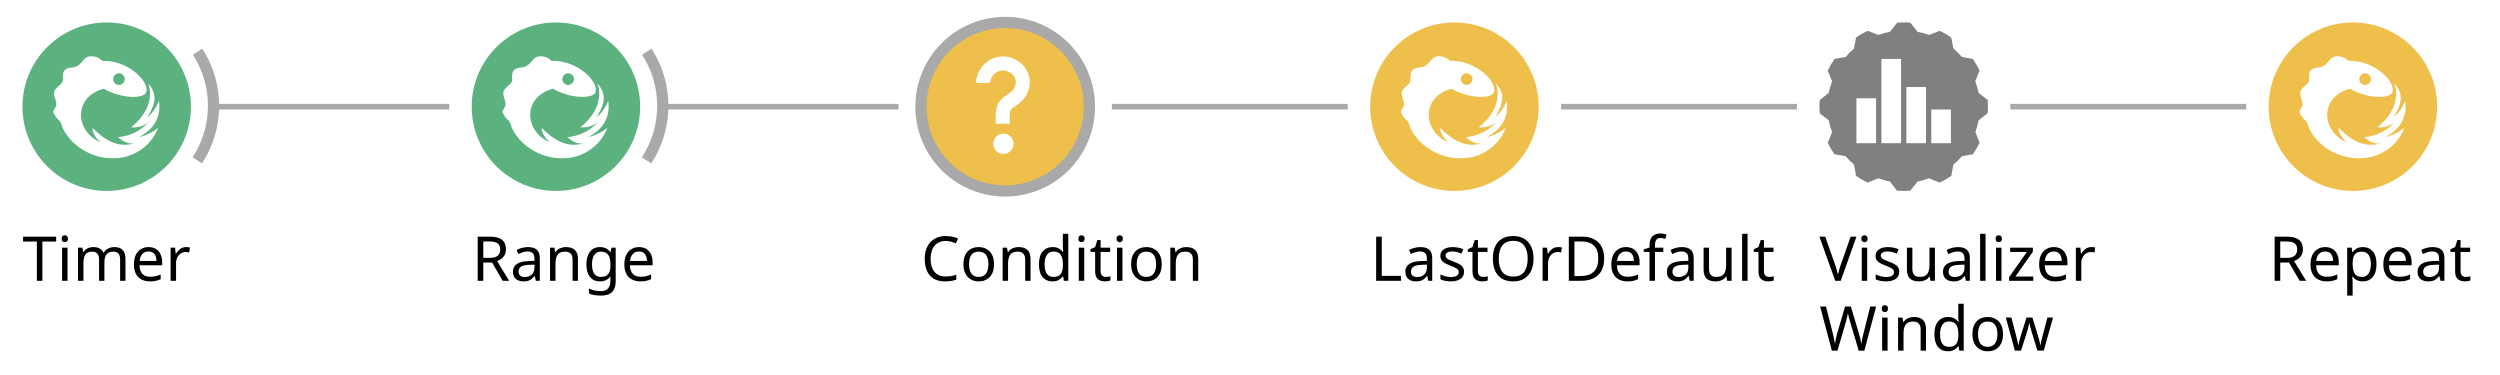
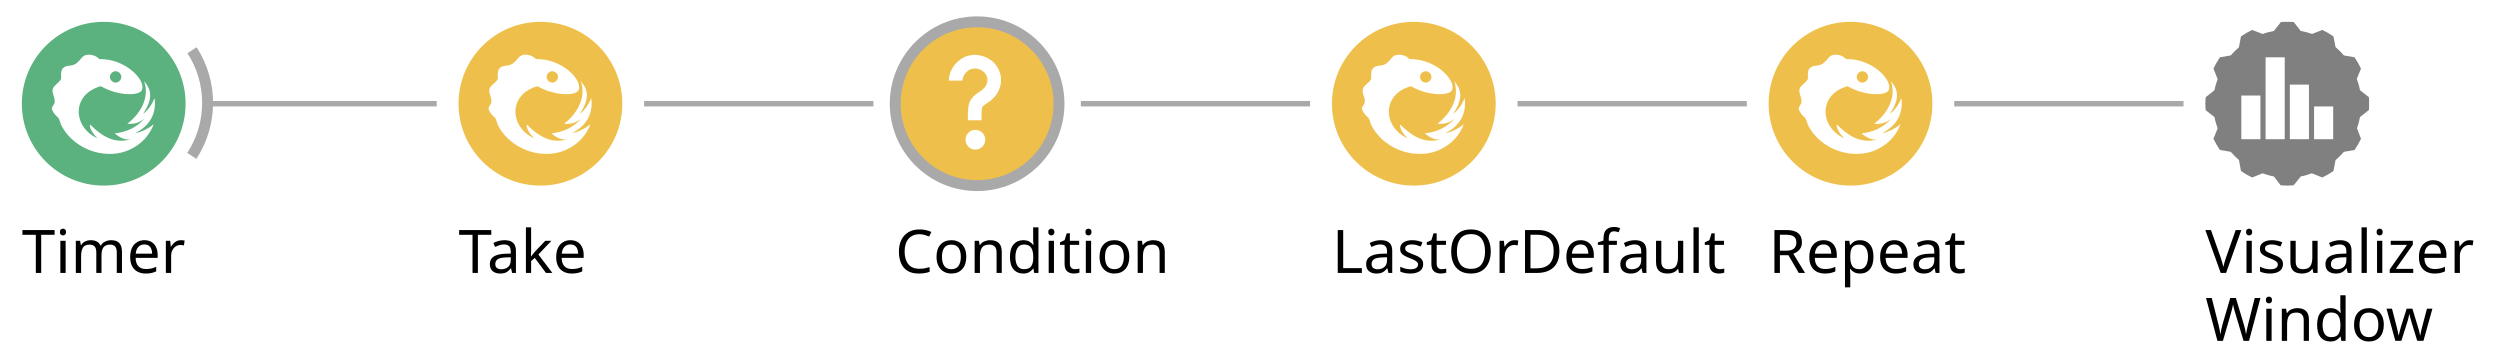
- <svg xmlns="http://www.w3.org/2000/svg" width="445.195" height="66.65" id="SvgGdi_output">
+ <svg xmlns="http://www.w3.org/2000/svg" width="457.979" height="66.65" id="SvgGdi_output">
  <style>text { fill: #000; } @media (prefers-color-scheme: dark) { text { fill: #eee; } }</style>
  <rect id="background" height="100.00%" style="fill:none;" width="100.00%" y="0.00" x="0.00" />
  <g style="shape-rendering:auto;" id="root_group">
    <line y1="19.00" style="stroke:rgb(169,169,169);fill:none;stroke-linecap:butt;stroke-miterlimit:9;opacity:1;stroke-width:1;stroke-linejoin:miter;" id="2" x2="400.00" y2="19.00" x1="358.00" />
    <line y1="19.00" style="stroke:rgb(169,169,169);fill:none;stroke-linecap:butt;stroke-miterlimit:9;opacity:1;stroke-width:1;stroke-linejoin:miter;" id="3" x2="320.00" y2="19.00" x1="278.00" />
    <line y1="19.00" style="stroke:rgb(169,169,169);fill:none;stroke-linecap:butt;stroke-miterlimit:9;opacity:1;stroke-width:1;stroke-linejoin:miter;" id="4" x2="240.00" y2="19.00" x1="198.00" />
    <line y1="19.00" style="stroke:rgb(169,169,169);fill:none;stroke-linecap:butt;stroke-miterlimit:9;opacity:1;stroke-width:1;stroke-linejoin:miter;" id="5" x2="160.00" y2="19.00" x1="118.00" />
    <line y1="19.00" style="stroke:rgb(169,169,169);fill:none;stroke-linecap:butt;stroke-miterlimit:9;opacity:1;stroke-width:1;stroke-linejoin:miter;" id="6" x2="80.00" y2="19.00" x1="38.00" />
-     <ellipse id="39" cy="15.00" cx="15.00" transform="matrix(1.00 0.00 0.00 1.00 404.00 4.00 ) " rx="15.00" ry="15.00" style="stroke:none;opacity:1;fill:rgb(238,192,75);" />
-     <path d="M 12.246 6.014 12.246 6.02 C 12.058 6.02 11.895 6.04 11.767 6.066 10.869 6.353 10.896 6.934 9.877 7.686 8.863 8.264 8.353 7.82 7.615 8.42 6.878 9.016 7.393 10.383 7.084 10.648 6.777 11.18 5.826 11.655 5.652 12.326 5.509 13.185 6.042 13.797 6.021 14.533 6.083 15.146 5.411 15.495 5.508 15.992 5.797 16.804 6.354 17.292 6.617 17.518 6.663 17.55 6.7 17.599 6.715 17.602 6.791 17.792 6.859 17.986 6.955 18.166 6.95 18.14 6.949 18.114 6.943 18.088 6.998 18.305 7.055 18.524 7.133 18.738 8.683 22.099 12.814 24.686 17.342 24.117 19.541 23.848 22.824 22.332 24.166 18.738 23.22 19.587 21.532 20.324 20.777 20.381 23.33 19.105 24.707 16.937 24.32 13.975 23.792 15.233 23.093 16.201 22.221 16.865 24.075 13.976 23.757 12.481 22.385 10.84 23.366 13.539 22.097 16.534 19.332 18.664 20.452 18.785 21.517 18.516 22.502 17.713 21.013 19.374 19.15 20.208 17.014 20.436 18.034 21.303 19.018 21.695 19.959 21.527 17.345 22.249 15.155 21.454 12.49 18.801 12.351 19.515 13.105 20.628 13.883 21.338 9.373 19.383 8.976 13.296 14.469 11.793 14.472 11.793 14.475 11.794 14.478 11.793 17.75 13.707 21.865 13.581 22.051 12.344 22.509 10.861 19.965 7.805 16.162 7.008 15.462 6.871 14.792 6.817 14.154 6.836 14.167 6.836 14.179 6.836 14.191 6.826 13.584 6.177 12.81 6.012 12.246 6.014 z M 17.178 9.047 C 17.724 9.047 18.223 9.544 18.223 10.09 18.223 10.636 17.724 11.133 17.178 11.133 16.632 11.133 16.135 10.636 16.135 10.09 16.135 9.544 16.632 9.047 17.178 9.047 z " style="stroke:none;fill-rule:evenodd;opacity:1;fill:rgb(255,255,255);" transform="matrix(1.00 0.00 0.00 1.00 404.00 4.00 ) " id="42" />
-     <text id="43" transform="matrix(1.00 0.00 0.00 1.00 0.00 0.00 ) " x="404.00px" y="39.00px" style="stroke:none;clip-path:url(#45_text_clipper);font-family:Microsoft Sans Serif;font-size:8.25pt;opacity:1;">
-       <tspan dy="8.25pt" id="47">Repeat</tspan>
+     <path transform="matrix(1.00 0.00 0.00 1.00 404.00 4.00 ) " id="39" style="stroke:none;fill-rule:evenodd;opacity:1;fill:rgb(128,128,128);" d="M 15 0 C 15.401 0 15.794 0 16.187 0.033 L 17.476 1.671 C 18.195 1.804 18.878 1.977 19.552 2.218 L 21.429 1.483 C 22.14 1.823 22.829 2.227 23.473 2.67 L 23.849 4.621 C 24.395 5.087 24.913 5.605 25.379 6.151 L 27.33 6.494 C 27.773 7.138 28.177 7.861 28.517 8.571 L 27.746 10.448 C 27.987 11.122 28.196 11.805 28.329 12.523 L 29.967 13.813 C 29.998 14.206 30 14.599 30 15 30 15.392 29.997 15.769 29.967 16.154 L 28.329 17.44 C 28.198 18.146 28.017 18.852 27.782 19.516 L 28.517 21.429 C 28.176 22.143 27.775 22.826 27.33 23.473 L 25.379 23.813 C 24.913 24.358 24.395 24.877 23.849 25.342 L 23.473 27.33 C 22.828 27.774 22.14 28.177 21.429 28.517 L 19.516 27.746 C 18.851 27.982 18.184 28.198 17.476 28.329 L 16.187 29.934 C 15.793 29.965 15.401 30 15 30 14.599 30 14.173 29.966 13.78 29.934 L 12.56 28.329 C 11.862 28.2 11.141 27.977 10.484 27.746 L 8.571 28.517 C 7.856 28.176 7.174 27.776 6.527 27.33 L 6.151 25.306 C 5.617 24.848 5.114 24.348 4.658 23.813 L 2.67 23.473 C 2.225 22.826 1.824 22.143 1.483 21.429 L 2.254 19.516 C 2.023 18.859 1.8 18.138 1.671 17.44 L 0.066 16.187 C 0.035 15.794 -9.272993E-05 15.401 -9.272993E-05 15 -9.272993E-05 14.599 0.035 14.206 0.066 13.813 L 1.671 12.524 C 1.802 11.816 2.019 11.149 2.254 10.484 L 1.483 8.571 C 1.823 7.861 2.227 7.138 2.67 6.494 L 4.658 6.151 C 5.114 5.616 5.617 5.116 6.151 4.658 L 6.527 2.67 C 7.174 2.225 7.857 1.824 8.571 1.483 L 10.484 2.218 C 11.148 1.983 11.854 1.802 12.56 1.671 L 13.846 0.033 C 14.231 0.003 14.608 -0 15 -0 z " />
+     <rect id="46" height="8.00" style="stroke:none;opacity:1;fill:rgb(255,255,255);" transform="matrix(1.00 0.00 0.00 1.00 404.00 4.00 ) " width="3.50" y="13.50" x="6.59" />
+     <rect id="47" height="15.00" style="stroke:none;opacity:1;fill:rgb(255,255,255);" transform="matrix(1.00 0.00 0.00 1.00 404.00 4.00 ) " width="3.50" y="6.50" x="11.04" />
+     <rect id="48" height="10.00" style="stroke:none;opacity:1;fill:rgb(255,255,255);" transform="matrix(1.00 0.00 0.00 1.00 404.00 4.00 ) " width="3.50" y="11.50" x="15.48" />
+     <rect id="49" height="6.00" style="stroke:none;opacity:1;fill:rgb(255,255,255);" transform="matrix(1.00 0.00 0.00 1.00 404.00 4.00 ) " width="3.50" y="15.50" x="19.92" />
+     <text id="50" transform="matrix(1.00 0.00 0.00 1.00 0.00 0.00 ) " x="404.00px" y="39.00px" style="stroke:none;clip-path:url(#52_text_clipper);font-family:Microsoft Sans Serif;font-size:8.25pt;opacity:1;">
+       <tspan dy="8.25pt" id="54">Visualizer</tspan>
    </text>
-     <path transform="matrix(1.00 0.00 0.00 1.00 324.00 4.00 ) " id="51" d="M 15 0 C 15.401 0 15.794 0 16.187 0.033 L 17.476 1.671 C 18.195 1.804 18.878 1.977 19.552 2.218 L 21.429 1.483 C 22.14 1.823 22.829 2.227 23.473 2.67 L 23.849 4.621 C 24.395 5.087 24.913 5.605 25.379 6.151 L 27.33 6.494 C 27.773 7.138 28.177 7.861 28.517 8.571 L 27.746 10.448 C 27.987 11.122 28.196 11.805 28.329 12.523 L 29.967 13.813 C 29.998 14.206 30 14.599 30 15 30 15.392 29.997 15.769 29.967 16.154 L 28.329 17.44 C 28.198 18.146 28.017 18.852 27.782 19.516 L 28.517 21.429 C 28.176 22.143 27.775 22.826 27.33 23.473 L 25.379 23.813 C 24.913 24.358 24.395 24.877 23.849 25.342 L 23.473 27.33 C 22.828 27.774 22.14 28.177 21.429 28.517 L 19.516 27.746 C 18.851 27.982 18.184 28.198 17.476 28.329 L 16.187 29.934 C 15.793 29.965 15.401 30 15 30 14.599 30 14.173 29.966 13.78 29.934 L 12.56 28.329 C 11.862 28.2 11.141 27.977 10.484 27.746 L 8.571 28.517 C 7.856 28.176 7.174 27.776 6.527 27.33 L 6.151 25.306 C 5.617 24.848 5.114 24.348 4.658 23.813 L 2.67 23.473 C 2.225 22.826 1.824 22.143 1.483 21.429 L 2.254 19.516 C 2.023 18.859 1.8 18.138 1.671 17.44 L 0.066 16.187 C 0.035 15.794 -9.272993E-05 15.401 -9.272993E-05 15 -9.272993E-05 14.599 0.035 14.206 0.066 13.813 L 1.671 12.524 C 1.802 11.816 2.019 11.149 2.254 10.484 L 1.483 8.571 C 1.823 7.861 2.227 7.138 2.67 6.494 L 4.658 6.151 C 5.114 5.616 5.617 5.116 6.151 4.658 L 6.527 2.67 C 7.174 2.225 7.857 1.824 8.571 1.483 L 10.484 2.218 C 11.148 1.983 11.854 1.802 12.56 1.671 L 13.846 0.033 C 14.231 0.003 14.608 -0 15 -0 z " style="stroke:none;fill-rule:evenodd;opacity:1;fill:rgb(128,128,128);" />
-     <rect id="58" height="8.00" style="stroke:none;opacity:1;fill:rgb(255,255,255);" transform="matrix(1.00 0.00 0.00 1.00 324.00 4.00 ) " width="3.50" y="13.50" x="6.59" />
-     <rect id="59" height="15.00" style="stroke:none;opacity:1;fill:rgb(255,255,255);" transform="matrix(1.00 0.00 0.00 1.00 324.00 4.00 ) " width="3.50" y="6.50" x="11.04" />
-     <rect id="60" height="10.00" style="stroke:none;opacity:1;fill:rgb(255,255,255);" transform="matrix(1.00 0.00 0.00 1.00 324.00 4.00 ) " width="3.50" y="11.50" x="15.48" />
-     <rect id="61" height="6.00" style="stroke:none;opacity:1;fill:rgb(255,255,255);" transform="matrix(1.00 0.00 0.00 1.00 324.00 4.00 ) " width="3.50" y="15.50" x="19.92" />
-     <text id="62" transform="matrix(1.00 0.00 0.00 1.00 0.00 0.00 ) " x="324.00px" y="39.00px" style="stroke:none;clip-path:url(#64_text_clipper);font-family:Microsoft Sans Serif;font-size:8.25pt;opacity:1;">
-       <tspan dy="8.25pt" id="66">Visualizer</tspan>
+     <text id="56" transform="matrix(1.00 0.00 0.00 1.00 0.00 0.00 ) " x="404.00px" y="51.45px" style="stroke:none;clip-path:url(#58_text_clipper);font-family:Microsoft Sans Serif;font-size:8.25pt;opacity:1;">
+       <tspan dy="8.25pt" id="60">Window</tspan>
    </text>
-     <text id="68" transform="matrix(1.00 0.00 0.00 1.00 0.00 0.00 ) " x="324.00px" y="51.45px" style="stroke:none;clip-path:url(#70_text_clipper);font-family:Microsoft Sans Serif;font-size:8.25pt;opacity:1;">
-       <tspan dy="8.25pt" id="72">Window</tspan>
+     <ellipse id="64" cy="15.00" cx="15.00" transform="matrix(1.00 0.00 0.00 1.00 324.00 4.00 ) " rx="15.00" ry="15.00" style="stroke:none;opacity:1;fill:rgb(238,192,75);" />
+     <path d="M 12.246 6.014 12.246 6.02 C 12.058 6.02 11.895 6.04 11.767 6.066 10.869 6.353 10.896 6.934 9.877 7.686 8.863 8.264 8.353 7.82 7.615 8.42 6.878 9.016 7.393 10.383 7.084 10.648 6.777 11.18 5.826 11.655 5.652 12.326 5.509 13.185 6.042 13.797 6.021 14.533 6.083 15.146 5.411 15.495 5.508 15.992 5.797 16.804 6.354 17.292 6.617 17.518 6.663 17.55 6.7 17.599 6.715 17.602 6.791 17.792 6.859 17.986 6.955 18.166 6.95 18.14 6.949 18.114 6.943 18.088 6.998 18.305 7.055 18.524 7.133 18.738 8.683 22.099 12.814 24.686 17.342 24.117 19.541 23.848 22.824 22.332 24.166 18.738 23.22 19.587 21.532 20.324 20.777 20.381 23.33 19.105 24.707 16.937 24.32 13.975 23.792 15.233 23.093 16.201 22.221 16.865 24.075 13.976 23.757 12.481 22.385 10.84 23.366 13.539 22.097 16.534 19.332 18.664 20.452 18.785 21.517 18.516 22.502 17.713 21.013 19.374 19.15 20.208 17.014 20.436 18.034 21.303 19.018 21.695 19.959 21.527 17.345 22.249 15.155 21.454 12.49 18.801 12.351 19.515 13.105 20.628 13.883 21.338 9.373 19.383 8.976 13.296 14.469 11.793 14.472 11.793 14.475 11.794 14.478 11.793 17.75 13.707 21.865 13.581 22.051 12.344 22.509 10.861 19.965 7.805 16.162 7.008 15.462 6.871 14.792 6.817 14.154 6.836 14.167 6.836 14.179 6.836 14.191 6.826 13.584 6.177 12.81 6.012 12.246 6.014 z M 17.178 9.047 C 17.724 9.047 18.223 9.544 18.223 10.09 18.223 10.636 17.724 11.133 17.178 11.133 16.632 11.133 16.135 10.636 16.135 10.09 16.135 9.544 16.632 9.047 17.178 9.047 z " style="stroke:none;fill-rule:evenodd;opacity:1;fill:rgb(255,255,255);" transform="matrix(1.00 0.00 0.00 1.00 324.00 4.00 ) " id="67" />
+     <text id="68" transform="matrix(1.00 0.00 0.00 1.00 0.00 0.00 ) " x="324.00px" y="39.00px" style="stroke:none;clip-path:url(#70_text_clipper);font-family:Microsoft Sans Serif;font-size:8.25pt;opacity:1;">
+       <tspan dy="8.25pt" id="72">Repeat</tspan>
    </text>
    <ellipse id="74" cy="15.00" cx="15.00" transform="matrix(1.00 0.00 0.00 1.00 244.00 4.00 ) " rx="15.00" ry="15.00" style="stroke:none;opacity:1;fill:rgb(238,192,75);" />
    <path d="M 12.246 6.014 12.246 6.02 C 12.058 6.02 11.895 6.04 11.767 6.066 10.869 6.353 10.896 6.934 9.877 7.686 8.863 8.264 8.353 7.82 7.615 8.42 6.878 9.016 7.393 10.383 7.084 10.648 6.777 11.18 5.826 11.655 5.652 12.326 5.509 13.185 6.042 13.797 6.021 14.533 6.083 15.146 5.411 15.495 5.508 15.992 5.797 16.804 6.354 17.292 6.617 17.518 6.663 17.55 6.7 17.599 6.715 17.602 6.791 17.792 6.859 17.986 6.955 18.166 6.95 18.14 6.949 18.114 6.943 18.088 6.998 18.305 7.055 18.524 7.133 18.738 8.683 22.099 12.814 24.686 17.342 24.117 19.541 23.848 22.824 22.332 24.166 18.738 23.22 19.587 21.532 20.324 20.777 20.381 23.33 19.105 24.707 16.937 24.32 13.975 23.792 15.233 23.093 16.201 22.221 16.865 24.075 13.976 23.757 12.481 22.385 10.84 23.366 13.539 22.097 16.534 19.332 18.664 20.452 18.785 21.517 18.516 22.502 17.713 21.013 19.374 19.15 20.208 17.014 20.436 18.034 21.303 19.018 21.695 19.959 21.527 17.345 22.249 15.155 21.454 12.49 18.801 12.351 19.515 13.105 20.628 13.883 21.338 9.373 19.383 8.976 13.296 14.469 11.793 14.472 11.793 14.475 11.794 14.478 11.793 17.75 13.707 21.865 13.581 22.051 12.344 22.509 10.861 19.965 7.805 16.162 7.008 15.462 6.871 14.792 6.817 14.154 6.836 14.167 6.836 14.179 6.836 14.191 6.826 13.584 6.177 12.81 6.012 12.246 6.014 z M 17.178 9.047 C 17.724 9.047 18.223 9.544 18.223 10.09 18.223 10.636 17.724 11.133 17.178 11.133 16.632 11.133 16.135 10.636 16.135 10.09 16.135 9.544 16.632 9.047 17.178 9.047 z " style="stroke:none;fill-rule:evenodd;opacity:1;fill:rgb(255,255,255);" transform="matrix(1.00 0.00 0.00 1.00 244.00 4.00 ) " id="75" />
    <text id="76" transform="matrix(1.00 0.00 0.00 1.00 0.00 0.00 ) " x="244.00px" y="39.00px" style="stroke:none;clip-path:url(#78_text_clipper);font-family:Microsoft Sans Serif;font-size:8.25pt;opacity:1;">
      <tspan dy="8.25pt" id="80">LastOrDefault</tspan>
    </text>
    <ellipse id="82" cy="15.00" cx="15.00" transform="matrix(1.00 0.00 0.00 1.00 164.00 4.00 ) " rx="15.00" ry="15.00" style="stroke:none;opacity:1;fill:rgb(238,192,75);" />
    <ellipse id="85" cy="15.00" cx="15.00" transform="matrix(1.00 0.00 0.00 1.00 164.00 4.00 ) " rx="15.00" ry="15.00" style="stroke:rgb(169,169,169);fill:none;stroke-linecap:butt;stroke-miterlimit:9;opacity:1;stroke-width:2;stroke-linejoin:miter;" />
-     <path transform="matrix(1.00 0.00 0.00 1.00 164.00 4.00 ) " id="89" d="M 11.061 10.763 C 11.061 9.35 12.245 7.723 13.78 7.401 15.414 6.989 17.287 7.882 17.908 9.468 18.474 10.803 17.972 12.433 16.845 13.312 16.166 13.954 15.139 14.281 14.764 15.203 14.482 16.114 14.561 17.153 14.563 18.033 " style="stroke:rgb(255,255,255);fill:none;stroke-linecap:butt;stroke-miterlimit:9;opacity:1;stroke-width:2.5;stroke-linejoin:miter;" />
+     <path transform="matrix(1.00 0.00 0.00 1.00 164.00 4.00 ) " id="89" style="stroke:rgb(255,255,255);fill:none;stroke-linecap:butt;stroke-miterlimit:9;opacity:1;stroke-width:2.5;stroke-linejoin:miter;" d="M 11.061 10.763 C 11.061 9.35 12.245 7.723 13.78 7.401 15.414 6.989 17.287 7.882 17.908 9.468 18.474 10.803 17.972 12.433 16.845 13.312 16.166 13.954 15.139 14.281 14.764 15.203 14.482 16.114 14.561 17.153 14.563 18.033 " />
    <ellipse id="90" cy="21.60" cx="14.68" transform="matrix(1.00 0.00 0.00 1.00 164.00 4.00 ) " rx="1.81" ry="1.81" style="stroke:none;opacity:1;fill:rgb(255,255,255);" />
    <text id="91" transform="matrix(1.00 0.00 0.00 1.00 0.00 0.00 ) " x="164.00px" y="39.00px" style="stroke:none;clip-path:url(#93_text_clipper);font-family:Microsoft Sans Serif;font-size:8.25pt;opacity:1;">
      <tspan dy="8.25pt" id="95">Condition</tspan>
    </text>
-     <path d="M 31.179 5.2 C 34.998 11.092 34.981 18.682 31.136 24.557 " style="stroke:rgb(169,169,169);fill:none;stroke-linecap:butt;stroke-miterlimit:9;opacity:1;stroke-width:2;stroke-linejoin:miter;" transform="matrix(1.00 0.00 0.00 1.00 84.00 4.00 ) " id="100" />
-     <ellipse id="101" cy="15.00" cx="15.00" transform="matrix(1.00 0.00 0.00 1.00 84.00 4.00 ) " rx="15.00" ry="15.00" style="stroke:none;opacity:1;fill:rgb(91,178,126);" />
-     <path d="M 12.246 6.014 12.246 6.02 C 12.058 6.02 11.895 6.04 11.767 6.066 10.869 6.353 10.896 6.934 9.877 7.686 8.863 8.264 8.353 7.82 7.615 8.42 6.878 9.016 7.393 10.383 7.084 10.648 6.777 11.18 5.826 11.655 5.652 12.326 5.509 13.185 6.042 13.797 6.021 14.533 6.083 15.146 5.411 15.495 5.508 15.992 5.797 16.804 6.354 17.292 6.617 17.518 6.663 17.55 6.7 17.599 6.715 17.602 6.791 17.792 6.859 17.986 6.955 18.166 6.95 18.14 6.949 18.114 6.943 18.088 6.998 18.305 7.055 18.524 7.133 18.738 8.683 22.099 12.814 24.686 17.342 24.117 19.541 23.848 22.824 22.332 24.166 18.738 23.22 19.587 21.532 20.324 20.777 20.381 23.33 19.105 24.707 16.937 24.32 13.975 23.792 15.233 23.093 16.201 22.221 16.865 24.075 13.976 23.757 12.481 22.385 10.84 23.366 13.539 22.097 16.534 19.332 18.664 20.452 18.785 21.517 18.516 22.502 17.713 21.013 19.374 19.15 20.208 17.014 20.436 18.034 21.303 19.018 21.695 19.959 21.527 17.345 22.249 15.155 21.454 12.49 18.801 12.351 19.515 13.105 20.628 13.883 21.338 9.373 19.383 8.976 13.296 14.469 11.793 14.472 11.793 14.475 11.794 14.478 11.793 17.75 13.707 21.865 13.581 22.051 12.344 22.509 10.861 19.965 7.805 16.162 7.008 15.462 6.871 14.792 6.817 14.154 6.836 14.167 6.836 14.179 6.836 14.191 6.826 13.584 6.177 12.81 6.012 12.246 6.014 z M 17.178 9.047 C 17.724 9.047 18.223 9.544 18.223 10.09 18.223 10.636 17.724 11.133 17.178 11.133 16.632 11.133 16.135 10.636 16.135 10.09 16.135 9.544 16.632 9.047 17.178 9.047 z " style="stroke:none;fill-rule:evenodd;opacity:1;fill:rgb(255,255,255);" transform="matrix(1.00 0.00 0.00 1.00 84.00 4.00 ) " id="102" />
-     <text id="103" transform="matrix(1.00 0.00 0.00 1.00 0.00 0.00 ) " x="84.00px" y="39.00px" style="stroke:none;clip-path:url(#105_text_clipper);font-family:Microsoft Sans Serif;font-size:8.25pt;opacity:1;">
-       <tspan dy="8.25pt" id="107">Range</tspan>
+     <ellipse id="97" cy="15.00" cx="15.00" transform="matrix(1.00 0.00 0.00 1.00 84.00 4.00 ) " rx="15.00" ry="15.00" style="stroke:none;opacity:1;fill:rgb(238,192,75);" />
+     <path d="M 12.246 6.014 12.246 6.02 C 12.058 6.02 11.895 6.04 11.767 6.066 10.869 6.353 10.896 6.934 9.877 7.686 8.863 8.264 8.353 7.82 7.615 8.42 6.878 9.016 7.393 10.383 7.084 10.648 6.777 11.18 5.826 11.655 5.652 12.326 5.509 13.185 6.042 13.797 6.021 14.533 6.083 15.146 5.411 15.495 5.508 15.992 5.797 16.804 6.354 17.292 6.617 17.518 6.663 17.55 6.7 17.599 6.715 17.602 6.791 17.792 6.859 17.986 6.955 18.166 6.95 18.14 6.949 18.114 6.943 18.088 6.998 18.305 7.055 18.524 7.133 18.738 8.683 22.099 12.814 24.686 17.342 24.117 19.541 23.848 22.824 22.332 24.166 18.738 23.22 19.587 21.532 20.324 20.777 20.381 23.33 19.105 24.707 16.937 24.32 13.975 23.792 15.233 23.093 16.201 22.221 16.865 24.075 13.976 23.757 12.481 22.385 10.84 23.366 13.539 22.097 16.534 19.332 18.664 20.452 18.785 21.517 18.516 22.502 17.713 21.013 19.374 19.15 20.208 17.014 20.436 18.034 21.303 19.018 21.695 19.959 21.527 17.345 22.249 15.155 21.454 12.49 18.801 12.351 19.515 13.105 20.628 13.883 21.338 9.373 19.383 8.976 13.296 14.469 11.793 14.472 11.793 14.475 11.794 14.478 11.793 17.75 13.707 21.865 13.581 22.051 12.344 22.509 10.861 19.965 7.805 16.162 7.008 15.462 6.871 14.792 6.817 14.154 6.836 14.167 6.836 14.179 6.836 14.191 6.826 13.584 6.177 12.81 6.012 12.246 6.014 z M 17.178 9.047 C 17.724 9.047 18.223 9.544 18.223 10.09 18.223 10.636 17.724 11.133 17.178 11.133 16.632 11.133 16.135 10.636 16.135 10.09 16.135 9.544 16.632 9.047 17.178 9.047 z " style="stroke:none;fill-rule:evenodd;opacity:1;fill:rgb(255,255,255);" transform="matrix(1.00 0.00 0.00 1.00 84.00 4.00 ) " id="98" />
+     <text id="99" transform="matrix(1.00 0.00 0.00 1.00 0.00 0.00 ) " x="84.00px" y="39.00px" style="stroke:none;clip-path:url(#101_text_clipper);font-family:Microsoft Sans Serif;font-size:8.25pt;opacity:1;">
+       <tspan dy="8.25pt" id="103">Take</tspan>
    </text>
-     <path d="M 31.179 5.2 C 34.998 11.092 34.981 18.682 31.136 24.557 " style="stroke:rgb(169,169,169);fill:none;stroke-linecap:butt;stroke-miterlimit:9;opacity:1;stroke-width:2;stroke-linejoin:miter;" transform="matrix(1.00 0.00 0.00 1.00 4.00 4.00 ) " id="109" />
-     <ellipse id="110" cy="15.00" cx="15.00" transform="matrix(1.00 0.00 0.00 1.00 4.00 4.00 ) " rx="15.00" ry="15.00" style="stroke:none;opacity:1;fill:rgb(91,178,126);" />
-     <path d="M 12.246 6.014 12.246 6.02 C 12.058 6.02 11.895 6.04 11.767 6.066 10.869 6.353 10.896 6.934 9.877 7.686 8.863 8.264 8.353 7.82 7.615 8.42 6.878 9.016 7.393 10.383 7.084 10.648 6.777 11.18 5.826 11.655 5.652 12.326 5.509 13.185 6.042 13.797 6.021 14.533 6.083 15.146 5.411 15.495 5.508 15.992 5.797 16.804 6.354 17.292 6.617 17.518 6.663 17.55 6.7 17.599 6.715 17.602 6.791 17.792 6.859 17.986 6.955 18.166 6.95 18.14 6.949 18.114 6.943 18.088 6.998 18.305 7.055 18.524 7.133 18.738 8.683 22.099 12.814 24.686 17.342 24.117 19.541 23.848 22.824 22.332 24.166 18.738 23.22 19.587 21.532 20.324 20.777 20.381 23.33 19.105 24.707 16.937 24.32 13.975 23.792 15.233 23.093 16.201 22.221 16.865 24.075 13.976 23.757 12.481 22.385 10.84 23.366 13.539 22.097 16.534 19.332 18.664 20.452 18.785 21.517 18.516 22.502 17.713 21.013 19.374 19.15 20.208 17.014 20.436 18.034 21.303 19.018 21.695 19.959 21.527 17.345 22.249 15.155 21.454 12.49 18.801 12.351 19.515 13.105 20.628 13.883 21.338 9.373 19.383 8.976 13.296 14.469 11.793 14.472 11.793 14.475 11.794 14.478 11.793 17.75 13.707 21.865 13.581 22.051 12.344 22.509 10.861 19.965 7.805 16.162 7.008 15.462 6.871 14.792 6.817 14.154 6.836 14.167 6.836 14.179 6.836 14.191 6.826 13.584 6.177 12.81 6.012 12.246 6.014 z M 17.178 9.047 C 17.724 9.047 18.223 9.544 18.223 10.09 18.223 10.636 17.724 11.133 17.178 11.133 16.632 11.133 16.135 10.636 16.135 10.09 16.135 9.544 16.632 9.047 17.178 9.047 z " style="stroke:none;fill-rule:evenodd;opacity:1;fill:rgb(255,255,255);" transform="matrix(1.00 0.00 0.00 1.00 4.00 4.00 ) " id="111" />
-     <text id="112" transform="matrix(1.00 0.00 0.00 1.00 0.00 0.00 ) " x="4.00px" y="39.00px" style="stroke:none;clip-path:url(#114_text_clipper);font-family:Microsoft Sans Serif;font-size:8.25pt;opacity:1;">
-       <tspan dy="8.25pt" id="116">Timer</tspan>
+     <path style="stroke:rgb(169,169,169);fill:none;stroke-linecap:butt;stroke-miterlimit:9;opacity:1;stroke-width:2;stroke-linejoin:miter;" transform="matrix(1.00 0.00 0.00 1.00 4.00 4.00 ) " id="108" d="M 31.179 5.2 C 34.998 11.092 34.981 18.682 31.136 24.557 " />
+     <ellipse id="109" cy="15.00" cx="15.00" transform="matrix(1.00 0.00 0.00 1.00 4.00 4.00 ) " rx="15.00" ry="15.00" style="stroke:none;opacity:1;fill:rgb(91,178,126);" />
+     <path d="M 12.246 6.014 12.246 6.02 C 12.058 6.02 11.895 6.04 11.767 6.066 10.869 6.353 10.896 6.934 9.877 7.686 8.863 8.264 8.353 7.82 7.615 8.42 6.878 9.016 7.393 10.383 7.084 10.648 6.777 11.18 5.826 11.655 5.652 12.326 5.509 13.185 6.042 13.797 6.021 14.533 6.083 15.146 5.411 15.495 5.508 15.992 5.797 16.804 6.354 17.292 6.617 17.518 6.663 17.55 6.7 17.599 6.715 17.602 6.791 17.792 6.859 17.986 6.955 18.166 6.95 18.14 6.949 18.114 6.943 18.088 6.998 18.305 7.055 18.524 7.133 18.738 8.683 22.099 12.814 24.686 17.342 24.117 19.541 23.848 22.824 22.332 24.166 18.738 23.22 19.587 21.532 20.324 20.777 20.381 23.33 19.105 24.707 16.937 24.32 13.975 23.792 15.233 23.093 16.201 22.221 16.865 24.075 13.976 23.757 12.481 22.385 10.84 23.366 13.539 22.097 16.534 19.332 18.664 20.452 18.785 21.517 18.516 22.502 17.713 21.013 19.374 19.15 20.208 17.014 20.436 18.034 21.303 19.018 21.695 19.959 21.527 17.345 22.249 15.155 21.454 12.49 18.801 12.351 19.515 13.105 20.628 13.883 21.338 9.373 19.383 8.976 13.296 14.469 11.793 14.472 11.793 14.475 11.794 14.478 11.793 17.75 13.707 21.865 13.581 22.051 12.344 22.509 10.861 19.965 7.805 16.162 7.008 15.462 6.871 14.792 6.817 14.154 6.836 14.167 6.836 14.179 6.836 14.191 6.826 13.584 6.177 12.81 6.012 12.246 6.014 z M 17.178 9.047 C 17.724 9.047 18.223 9.544 18.223 10.09 18.223 10.636 17.724 11.133 17.178 11.133 16.632 11.133 16.135 10.636 16.135 10.09 16.135 9.544 16.632 9.047 17.178 9.047 z " style="stroke:none;fill-rule:evenodd;opacity:1;fill:rgb(255,255,255);" transform="matrix(1.00 0.00 0.00 1.00 4.00 4.00 ) " id="110" />
+     <text id="111" transform="matrix(1.00 0.00 0.00 1.00 0.00 0.00 ) " x="4.00px" y="39.00px" style="stroke:none;clip-path:url(#113_text_clipper);font-family:Microsoft Sans Serif;font-size:8.25pt;opacity:1;">
+       <tspan dy="8.25pt" id="115">Timer</tspan>
    </text>
  </g>
  <defs id="clips_hatches_and_gradients">
-     <clipPath id="45_text_clipper">
-       <rect x="404.00" y="39.00" width="40.20" height="13.83" id="46" />
+     <clipPath id="52_text_clipper">
+       <rect x="404.00" y="39.00" width="52.98" height="27.65" id="53" />
    </clipPath>
-     <clipPath id="64_text_clipper">
-       <rect x="324.00" y="39.00" width="52.98" height="27.65" id="65" />
+     <clipPath id="58_text_clipper">
+       <rect x="404.00" y="51.45" width="52.98" height="27.65" id="59" />
    </clipPath>
    <clipPath id="70_text_clipper">
-       <rect x="324.00" y="51.45" width="52.98" height="27.65" id="71" />
+       <rect x="324.00" y="39.00" width="40.20" height="13.83" id="71" />
    </clipPath>
    <clipPath id="78_text_clipper">
      <rect x="244.00" y="39.00" width="73.63" height="13.83" id="79" />
    </clipPath>
    <clipPath id="93_text_clipper">
      <rect x="164.00" y="39.00" width="51.66" height="13.83" id="94" />
    </clipPath>
-     <clipPath id="105_text_clipper">
-       <rect x="84.00" y="39.00" width="37.05" height="13.83" id="106" />
+     <clipPath id="101_text_clipper">
+       <rect x="84.00" y="39.00" width="28.86" height="13.83" id="102" />
    </clipPath>
-     <clipPath id="114_text_clipper">
-       <rect x="4.00" y="39.00" width="32.68" height="13.83" id="115" />
+     <clipPath id="113_text_clipper">
+       <rect x="4.00" y="39.00" width="32.68" height="13.83" id="114" />
    </clipPath>
  </defs>
</svg>
